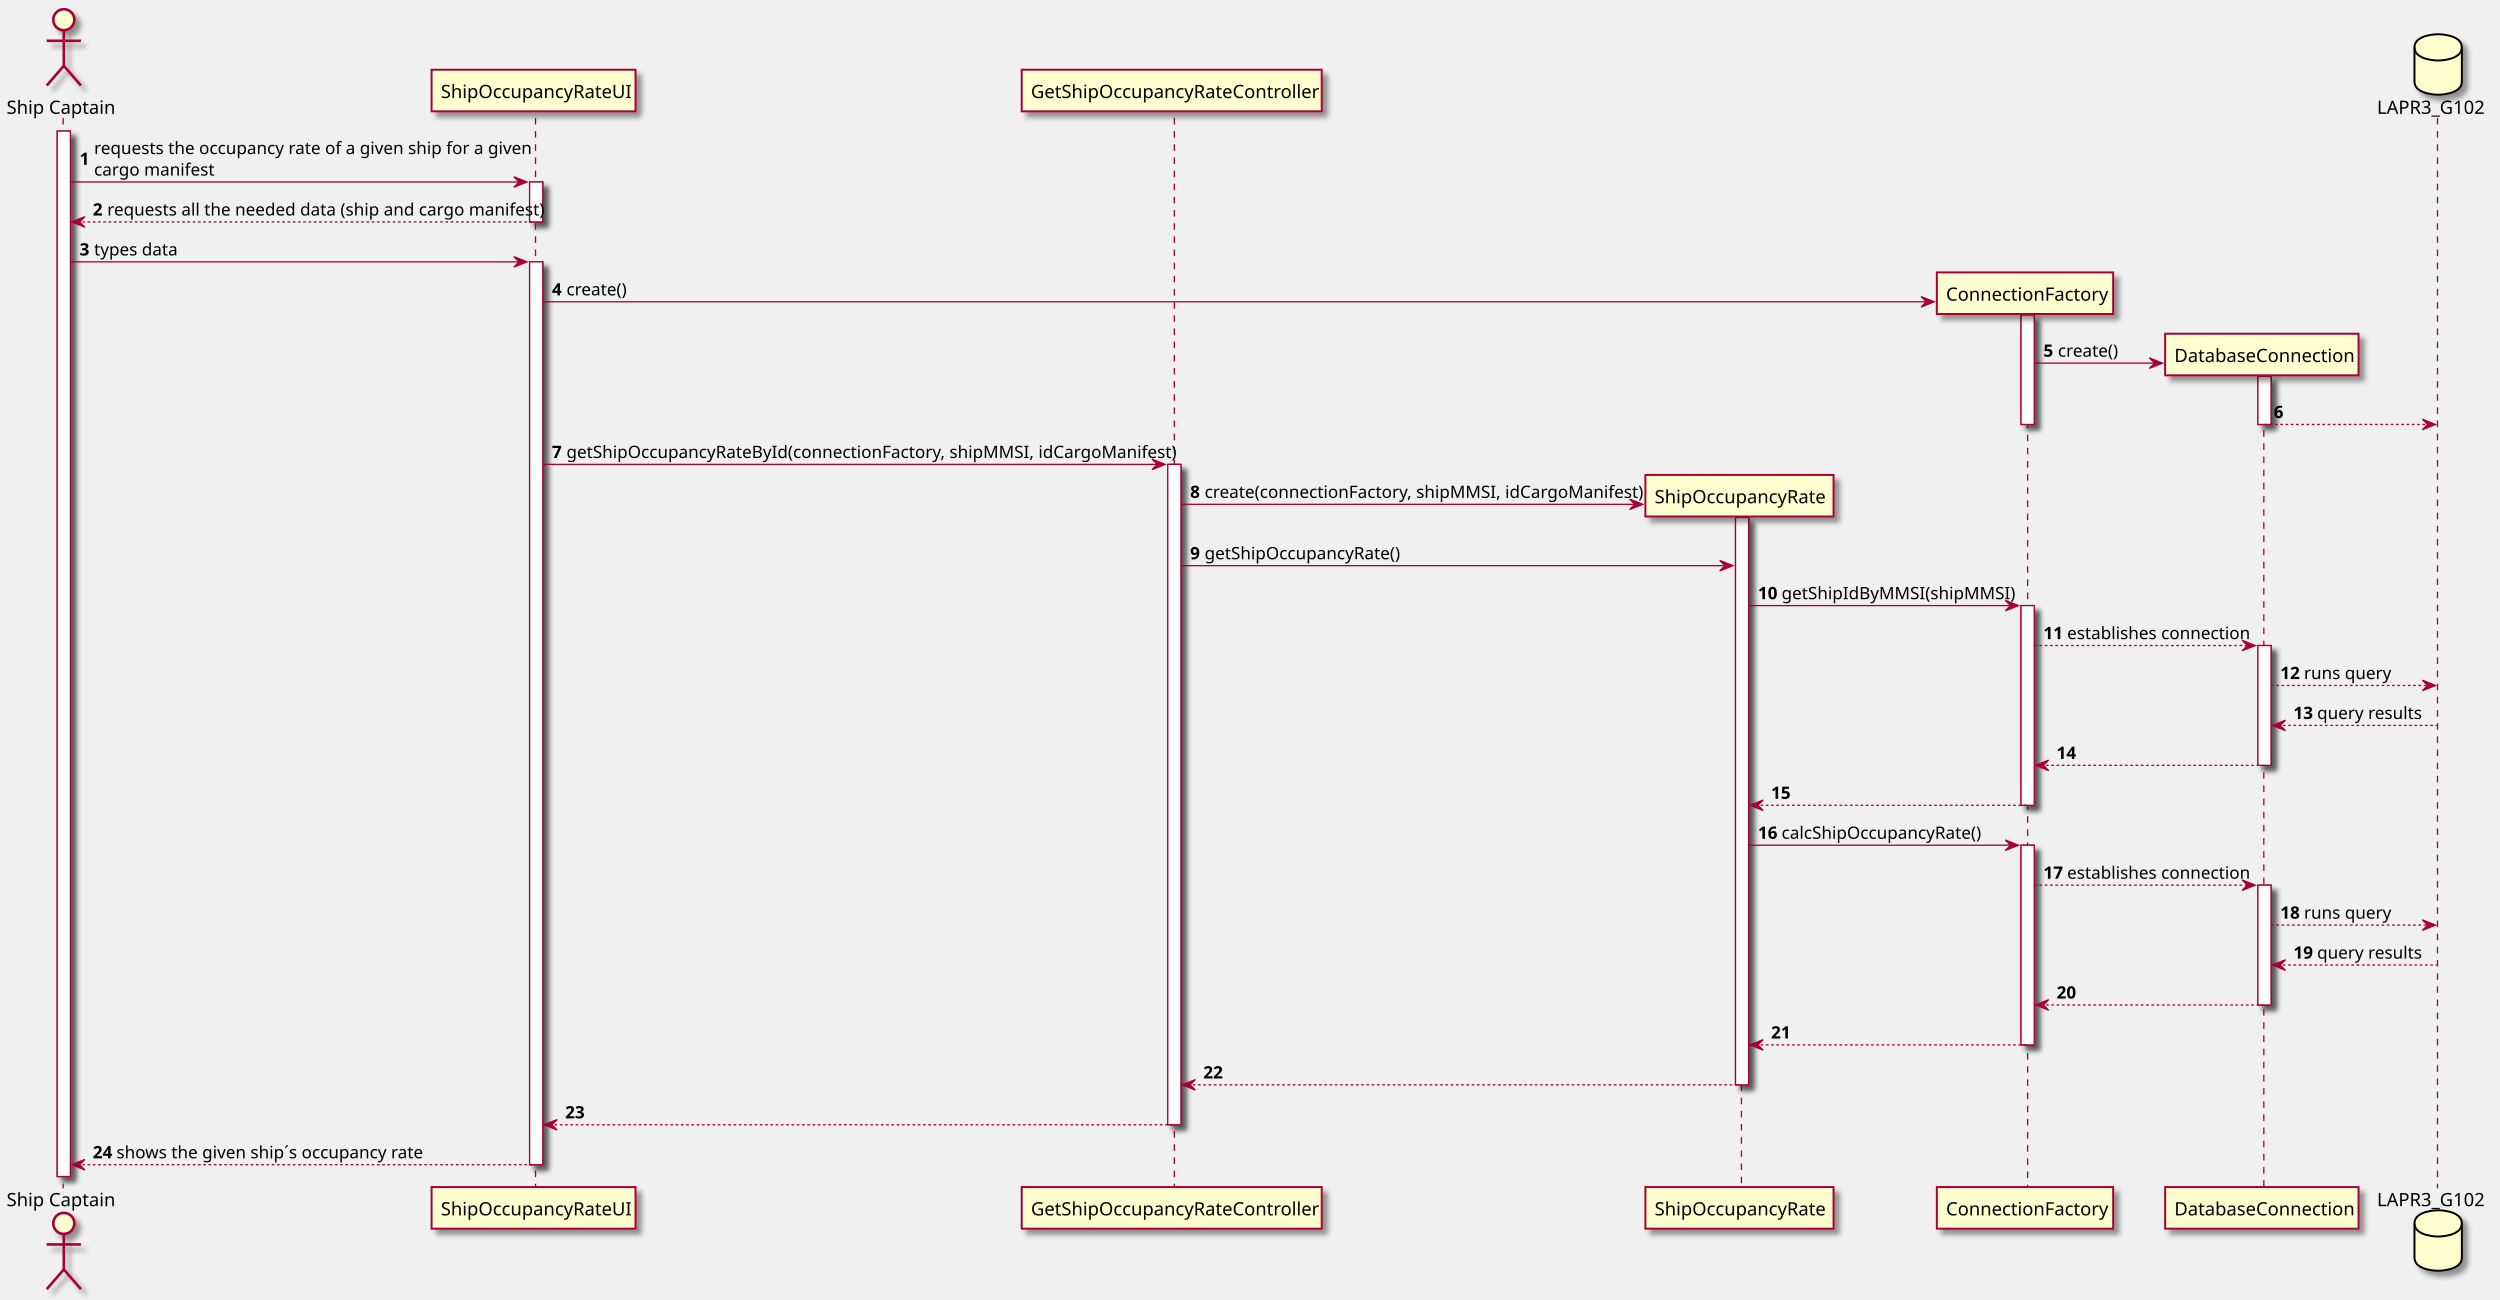
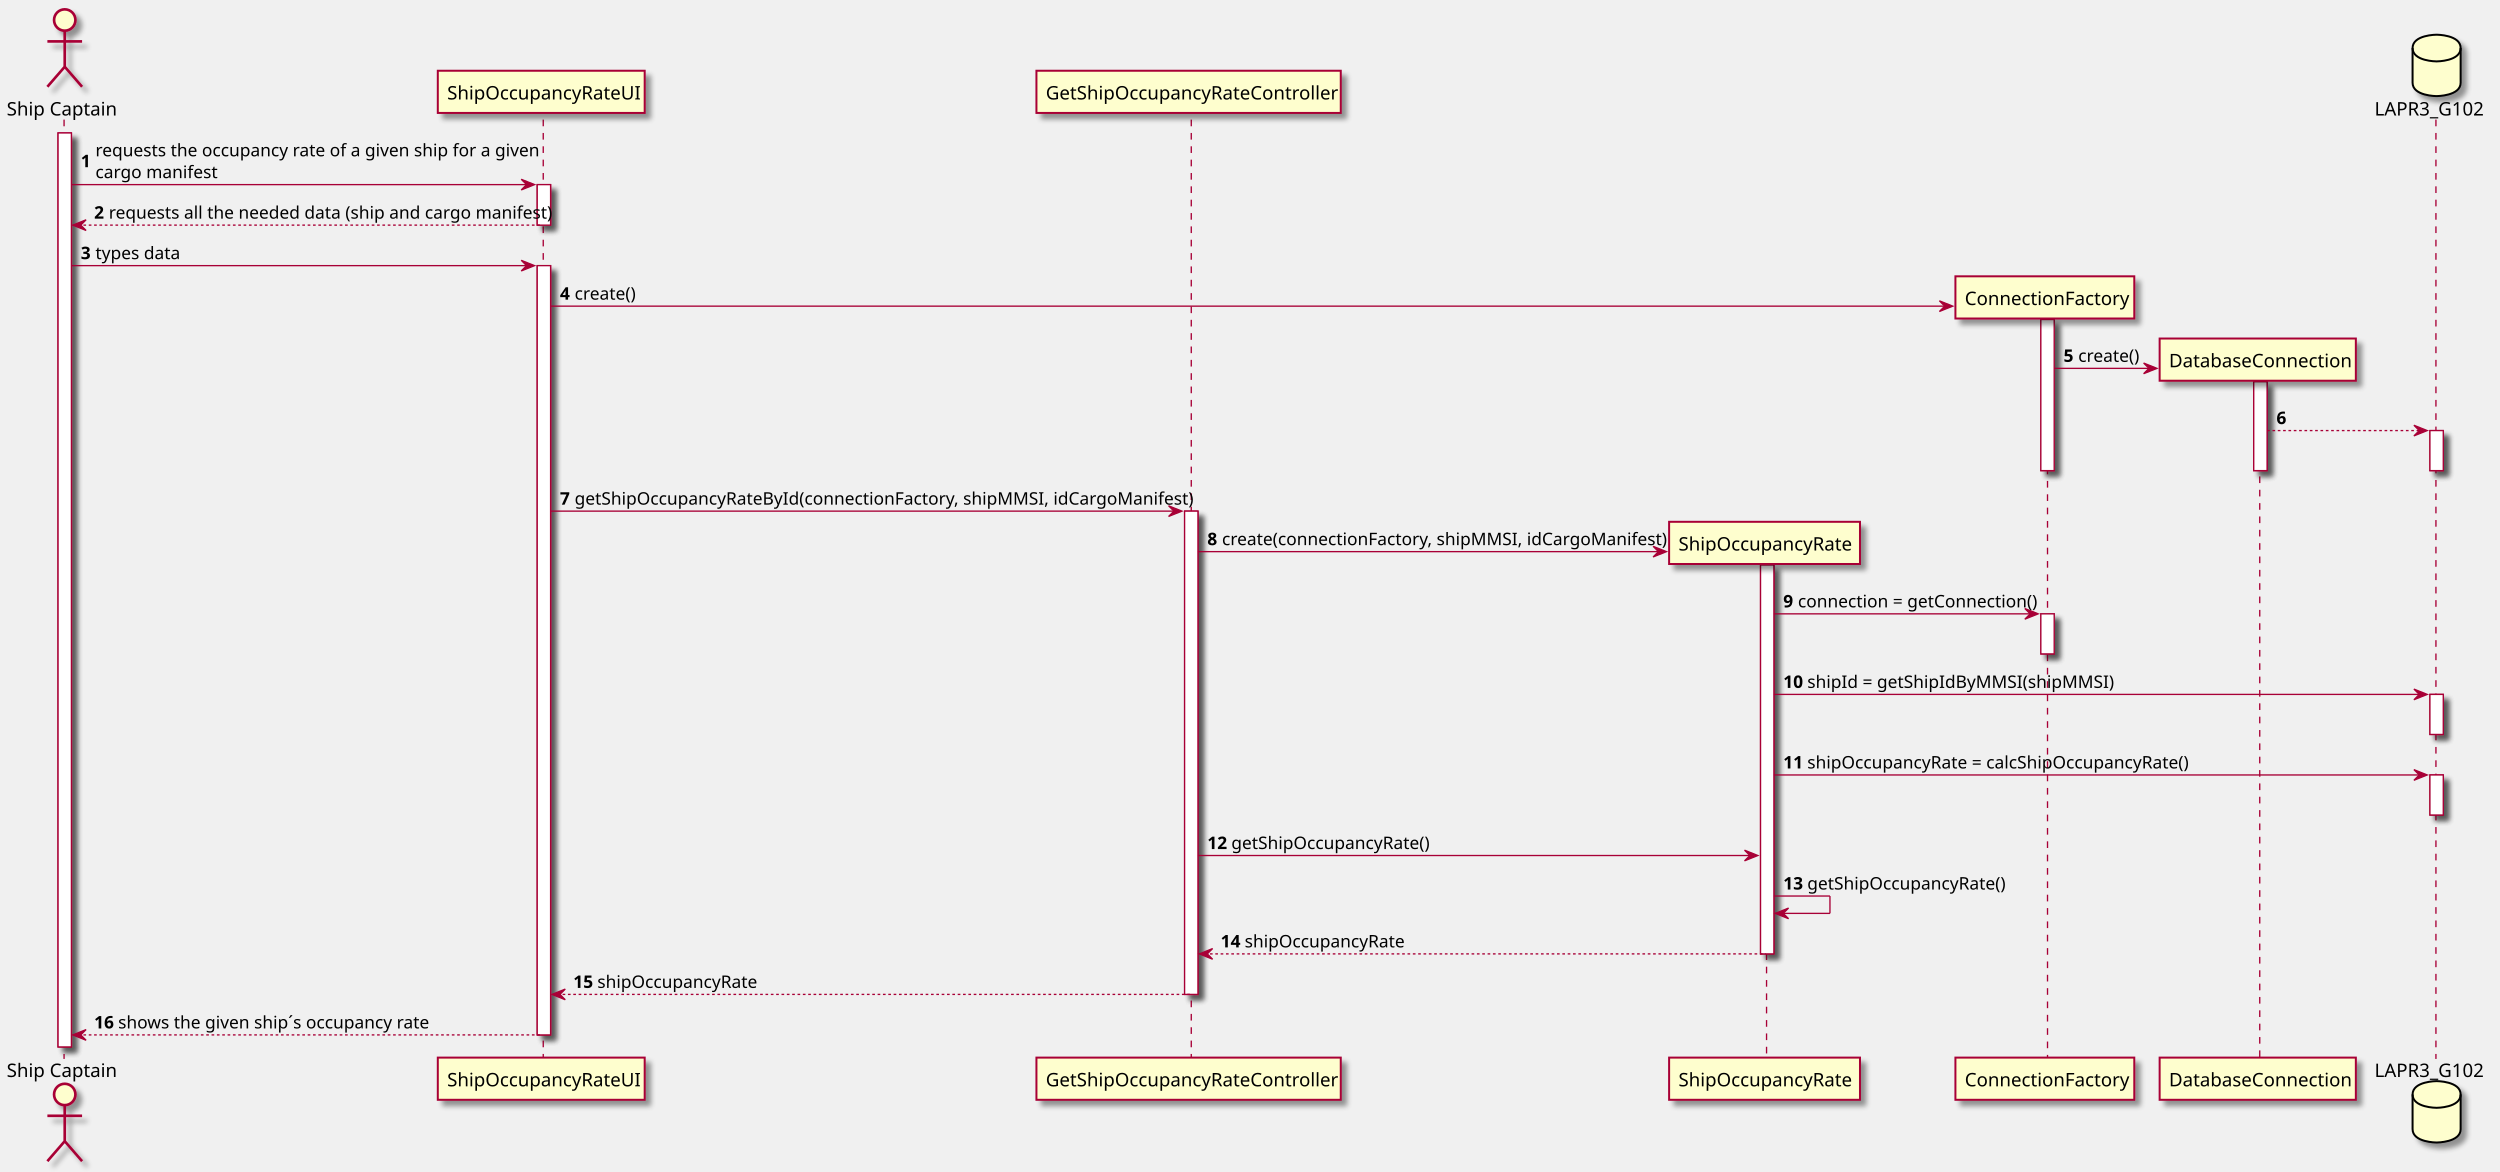
- <svg xmlns="http://www.w3.org/2000/svg" contentScriptType="application/ecmascript" contentStyleType="text/css" height="988px" preserveAspectRatio="none" style="width:1900px;height:988px;background:#FFFFFF;" version="1.1" viewBox="0 0 1900 988" width="1900px" zoomAndPan="magnify">
+ <svg xmlns="http://www.w3.org/2000/svg" contentScriptType="application/ecmascript" contentStyleType="text/css" height="878px" preserveAspectRatio="none" style="width:1873px;height:878px;background:#FFFFFF;" version="1.1" viewBox="0 0 1873 878" width="1873px" zoomAndPan="magnify">
  <defs>
-     <filter height="300%" id="f1af11sypzsr3" width="300%" x="-1" y="-1">
+     <filter height="300%" id="f1rvvjwzmx6tuh" width="300%" x="-1" y="-1">
      <feGaussianBlur result="blurOut" stdDeviation="2.0" />
      <feColorMatrix in="blurOut" result="blurOut2" type="matrix" values="0 0 0 0 0 0 0 0 0 0 0 0 0 0 0 0 0 0 .4 0" />
      <feOffset dx="4.0" dy="4.0" in="blurOut2" result="blurOut3" />
      <feBlend in="SourceGraphic" in2="blurOut3" mode="normal" />
    </filter>
  </defs>
  <g>
-     <rect fill="#FFFFFF" filter="url(#f1af11sypzsr3)" height="794.562" style="stroke:#A80036;stroke-width:1.0;" width="10" x="43.5" y="99.609" />
-     <rect fill="#FFFFFF" filter="url(#f1af11sypzsr3)" height="30.352" style="stroke:#A80036;stroke-width:1.0;" width="10" x="402.5" y="138.312" />
-     <rect fill="#FFFFFF" filter="url(#f1af11sypzsr3)" height="686.156" style="stroke:#A80036;stroke-width:1.0;" width="10" x="402.5" y="199.016" />
-     <rect fill="#FFFFFF" filter="url(#f1af11sypzsr3)" height="501.883" style="stroke:#A80036;stroke-width:1.0;" width="10" x="887.5" y="352.938" />
-     <rect fill="#FFFFFF" filter="url(#f1af11sypzsr3)" height="431.18" style="stroke:#A80036;stroke-width:1.0;" width="10" x="1319" y="393.289" />
-     <rect fill="#FFFFFF" filter="url(#f1af11sypzsr3)" height="83.219" style="stroke:#A80036;stroke-width:1.0;" width="10" x="1536" y="239.367" />
-     <rect fill="#FFFFFF" filter="url(#f1af11sypzsr3)" height="151.758" style="stroke:#A80036;stroke-width:1.0;" width="10" x="1536" y="460.25" />
-     <rect fill="#FFFFFF" filter="url(#f1af11sypzsr3)" height="151.758" style="stroke:#A80036;stroke-width:1.0;" width="10" x="1536" y="642.359" />
-     <rect fill="#FFFFFF" filter="url(#f1af11sypzsr3)" height="36.609" style="stroke:#A80036;stroke-width:1.0;" width="10" x="1716" y="285.977" />
-     <rect fill="#FFFFFF" filter="url(#f1af11sypzsr3)" height="91.055" style="stroke:#A80036;stroke-width:1.0;" width="10" x="1716" y="490.602" />
-     <rect fill="#FFFFFF" filter="url(#f1af11sypzsr3)" height="91.055" style="stroke:#A80036;stroke-width:1.0;" width="10" x="1716" y="672.711" />
-     <line style="stroke:#A80036;stroke-width:1.0;stroke-dasharray:5.0,5.0;" x1="48" x2="48" y1="89.609" y2="903.172" />
-     <line style="stroke:#A80036;stroke-width:1.0;stroke-dasharray:5.0,5.0;" x1="407" x2="407" y1="89.609" y2="903.172" />
-     <line style="stroke:#A80036;stroke-width:1.0;stroke-dasharray:5.0,5.0;" x1="892.5" x2="892.5" y1="89.609" y2="903.172" />
-     <line style="stroke:#A80036;stroke-width:1.0;stroke-dasharray:5.0,5.0;" x1="1323.5" x2="1323.5" y1="394.242" y2="903.172" />
-     <line style="stroke:#A80036;stroke-width:1.0;stroke-dasharray:5.0,5.0;" x1="1541" x2="1541" y1="240.32" y2="903.172" />
-     <line style="stroke:#A80036;stroke-width:1.0;stroke-dasharray:5.0,5.0;" x1="1720.5" x2="1720.5" y1="286.93" y2="903.172" />
-     <line style="stroke:#A80036;stroke-width:1.0;stroke-dasharray:5.0,5.0;" x1="1852.5" x2="1852.5" y1="89.609" y2="903.172" />
+     <rect fill="#FFFFFF" filter="url(#f1rvvjwzmx6tuh)" height="684.75" style="stroke:#A80036;stroke-width:1.0;" width="10" x="43.5" y="99.609" />
+     <rect fill="#FFFFFF" filter="url(#f1rvvjwzmx6tuh)" height="30.352" style="stroke:#A80036;stroke-width:1.0;" width="10" x="402.5" y="138.312" />
+     <rect fill="#FFFFFF" filter="url(#f1rvvjwzmx6tuh)" height="576.344" style="stroke:#A80036;stroke-width:1.0;" width="10" x="402.5" y="199.016" />
+     <rect fill="#FFFFFF" filter="url(#f1rvvjwzmx6tuh)" height="362.07" style="stroke:#A80036;stroke-width:1.0;" width="10" x="887.5" y="382.938" />
+     <rect fill="#FFFFFF" filter="url(#f1rvvjwzmx6tuh)" height="291.367" style="stroke:#A80036;stroke-width:1.0;" width="10" x="1319" y="423.289" />
+     <rect fill="#FFFFFF" filter="url(#f1rvvjwzmx6tuh)" height="113.219" style="stroke:#A80036;stroke-width:1.0;" width="10" x="1529" y="239.367" />
+     <rect fill="#FFFFFF" filter="url(#f1rvvjwzmx6tuh)" height="30" style="stroke:#A80036;stroke-width:1.0;" width="10" x="1529" y="459.898" />
+     <rect fill="#FFFFFF" filter="url(#f1rvvjwzmx6tuh)" height="66.609" style="stroke:#A80036;stroke-width:1.0;" width="10" x="1688.5" y="285.977" />
+     <rect fill="#FFFFFF" filter="url(#f1rvvjwzmx6tuh)" height="30" style="stroke:#A80036;stroke-width:1.0;" width="10" x="1820.5" y="322.586" />
+     <rect fill="#FFFFFF" filter="url(#f1rvvjwzmx6tuh)" height="30" style="stroke:#A80036;stroke-width:1.0;" width="10" x="1820.5" y="520.25" />
+     <rect fill="#FFFFFF" filter="url(#f1rvvjwzmx6tuh)" height="30" style="stroke:#A80036;stroke-width:1.0;" width="10" x="1820.5" y="580.602" />
+     <line style="stroke:#A80036;stroke-width:1.0;stroke-dasharray:5.0,5.0;" x1="48" x2="48" y1="89.609" y2="793.359" />
+     <line style="stroke:#A80036;stroke-width:1.0;stroke-dasharray:5.0,5.0;" x1="407" x2="407" y1="89.609" y2="793.359" />
+     <line style="stroke:#A80036;stroke-width:1.0;stroke-dasharray:5.0,5.0;" x1="892.5" x2="892.5" y1="89.609" y2="793.359" />
+     <line style="stroke:#A80036;stroke-width:1.0;stroke-dasharray:5.0,5.0;" x1="1323.5" x2="1323.5" y1="424.242" y2="793.359" />
+     <line style="stroke:#A80036;stroke-width:1.0;stroke-dasharray:5.0,5.0;" x1="1534" x2="1534" y1="240.32" y2="793.359" />
+     <line style="stroke:#A80036;stroke-width:1.0;stroke-dasharray:5.0,5.0;" x1="1693" x2="1693" y1="286.93" y2="793.359" />
+     <line style="stroke:#A80036;stroke-width:1.0;stroke-dasharray:5.0,5.0;" x1="1825" x2="1825" y1="89.609" y2="793.359" />
    <text fill="#000000" font-family="sans-serif" font-size="14" lengthAdjust="spacing" textLength="81" x="5" y="86.533">Ship Captain</text>
-     <ellipse cx="48.5" cy="15" fill="#FEFECE" filter="url(#f1af11sypzsr3)" rx="8" ry="8" style="stroke:#A80036;stroke-width:2.0;" />
-     <path d="M48.5,23 L48.5,50 M35.5,31 L61.5,31 M48.5,50 L35.5,65 M48.5,50 L61.5,65 " fill="none" filter="url(#f1af11sypzsr3)" style="stroke:#A80036;stroke-width:2.0;" />
-     <text fill="#000000" font-family="sans-serif" font-size="14" lengthAdjust="spacing" textLength="81" x="5" y="916.705">Ship Captain</text>
-     <ellipse cx="48.5" cy="929.781" fill="#FEFECE" filter="url(#f1af11sypzsr3)" rx="8" ry="8" style="stroke:#A80036;stroke-width:2.0;" />
-     <path d="M48.5,937.781 L48.5,964.781 M35.5,945.781 L61.5,945.781 M48.5,964.781 L35.5,979.781 M48.5,964.781 L61.5,979.781 " fill="none" filter="url(#f1af11sypzsr3)" style="stroke:#A80036;stroke-width:2.0;" />
-     <rect fill="#FEFECE" filter="url(#f1af11sypzsr3)" height="31.609" style="stroke:#A80036;stroke-width:1.5;" width="155" x="328" y="53" />
+     <ellipse cx="48.5" cy="15" fill="#FEFECE" filter="url(#f1rvvjwzmx6tuh)" rx="8" ry="8" style="stroke:#A80036;stroke-width:2.0;" />
+     <path d="M48.5,23 L48.5,50 M35.5,31 L61.5,31 M48.5,50 L35.5,65 M48.5,50 L61.5,65 " fill="none" filter="url(#f1rvvjwzmx6tuh)" style="stroke:#A80036;stroke-width:2.0;" />
+     <text fill="#000000" font-family="sans-serif" font-size="14" lengthAdjust="spacing" textLength="81" x="5" y="806.893">Ship Captain</text>
+     <ellipse cx="48.5" cy="819.969" fill="#FEFECE" filter="url(#f1rvvjwzmx6tuh)" rx="8" ry="8" style="stroke:#A80036;stroke-width:2.0;" />
+     <path d="M48.5,827.969 L48.5,854.969 M35.5,835.969 L61.5,835.969 M48.5,854.969 L35.5,869.969 M48.5,854.969 L61.5,869.969 " fill="none" filter="url(#f1rvvjwzmx6tuh)" style="stroke:#A80036;stroke-width:2.0;" />
+     <rect fill="#FEFECE" filter="url(#f1rvvjwzmx6tuh)" height="31.609" style="stroke:#A80036;stroke-width:1.5;" width="155" x="328" y="53" />
    <text fill="#000000" font-family="sans-serif" font-size="14" lengthAdjust="spacing" textLength="141" x="335" y="74.533">ShipOccupancyRateUI</text>
-     <rect fill="#FEFECE" filter="url(#f1af11sypzsr3)" height="31.609" style="stroke:#A80036;stroke-width:1.5;" width="155" x="328" y="902.172" />
-     <text fill="#000000" font-family="sans-serif" font-size="14" lengthAdjust="spacing" textLength="141" x="335" y="923.705">ShipOccupancyRateUI</text>
-     <rect fill="#FEFECE" filter="url(#f1af11sypzsr3)" height="31.609" style="stroke:#A80036;stroke-width:1.5;" width="228" x="776.5" y="53" />
+     <rect fill="#FEFECE" filter="url(#f1rvvjwzmx6tuh)" height="31.609" style="stroke:#A80036;stroke-width:1.5;" width="155" x="328" y="792.359" />
+     <text fill="#000000" font-family="sans-serif" font-size="14" lengthAdjust="spacing" textLength="141" x="335" y="813.893">ShipOccupancyRateUI</text>
+     <rect fill="#FEFECE" filter="url(#f1rvvjwzmx6tuh)" height="31.609" style="stroke:#A80036;stroke-width:1.5;" width="228" x="776.5" y="53" />
    <text fill="#000000" font-family="sans-serif" font-size="14" lengthAdjust="spacing" textLength="214" x="783.5" y="74.533">GetShipOccupancyRateController</text>
-     <rect fill="#FEFECE" filter="url(#f1af11sypzsr3)" height="31.609" style="stroke:#A80036;stroke-width:1.5;" width="228" x="776.5" y="902.172" />
-     <text fill="#000000" font-family="sans-serif" font-size="14" lengthAdjust="spacing" textLength="214" x="783.5" y="923.705">GetShipOccupancyRateController</text>
-     <rect fill="#FEFECE" filter="url(#f1af11sypzsr3)" height="31.609" style="stroke:#A80036;stroke-width:1.5;" width="143" x="1250.5" y="902.172" />
-     <text fill="#000000" font-family="sans-serif" font-size="14" lengthAdjust="spacing" textLength="129" x="1257.5" y="923.705">ShipOccupancyRate</text>
-     <rect fill="#FEFECE" filter="url(#f1af11sypzsr3)" height="31.609" style="stroke:#A80036;stroke-width:1.5;" width="134" x="1472" y="902.172" />
-     <text fill="#000000" font-family="sans-serif" font-size="14" lengthAdjust="spacing" textLength="120" x="1479" y="923.705">ConnectionFactory</text>
-     <rect fill="#FEFECE" filter="url(#f1af11sypzsr3)" height="31.609" style="stroke:#A80036;stroke-width:1.5;" width="147" x="1645.5" y="902.172" />
-     <text fill="#000000" font-family="sans-serif" font-size="14" lengthAdjust="spacing" textLength="133" x="1652.5" y="923.705">DatabaseConnection</text>
-     <text fill="#000000" font-family="sans-serif" font-size="14" lengthAdjust="spacing" textLength="87" x="1806.5" y="86.533">LAPR3_G102</text>
-     <path d="M1835,36 C1835,26 1853,26 1853,26 C1853,26 1871,26 1871,36 L1871,62 C1871,72 1853,72 1853,72 C1853,72 1835,72 1835,62 L1835,36 " fill="#FEFECE" filter="url(#f1af11sypzsr3)" style="stroke:#000000;stroke-width:1.5;" />
-     <path d="M1835,36 C1835,46 1853,46 1853,46 C1853,46 1871,46 1871,36 " fill="none" style="stroke:#000000;stroke-width:1.5;" />
-     <text fill="#000000" font-family="sans-serif" font-size="14" lengthAdjust="spacing" textLength="87" x="1806.5" y="916.705">LAPR3_G102</text>
-     <path d="M1835,929.781 C1835,919.781 1853,919.781 1853,919.781 C1853,919.781 1871,919.781 1871,929.781 L1871,955.781 C1871,965.781 1853,965.781 1853,965.781 C1853,965.781 1835,965.781 1835,955.781 L1835,929.781 " fill="#FEFECE" filter="url(#f1af11sypzsr3)" style="stroke:#000000;stroke-width:1.5;" />
-     <path d="M1835,929.781 C1835,939.781 1853,939.781 1853,939.781 C1853,939.781 1871,939.781 1871,929.781 " fill="none" style="stroke:#000000;stroke-width:1.5;" />
-     <rect fill="#FFFFFF" filter="url(#f1af11sypzsr3)" height="794.562" style="stroke:#A80036;stroke-width:1.0;" width="10" x="43.5" y="99.609" />
-     <rect fill="#FFFFFF" filter="url(#f1af11sypzsr3)" height="30.352" style="stroke:#A80036;stroke-width:1.0;" width="10" x="402.5" y="138.312" />
-     <rect fill="#FFFFFF" filter="url(#f1af11sypzsr3)" height="686.156" style="stroke:#A80036;stroke-width:1.0;" width="10" x="402.5" y="199.016" />
-     <rect fill="#FFFFFF" filter="url(#f1af11sypzsr3)" height="501.883" style="stroke:#A80036;stroke-width:1.0;" width="10" x="887.5" y="352.938" />
-     <rect fill="#FFFFFF" filter="url(#f1af11sypzsr3)" height="431.18" style="stroke:#A80036;stroke-width:1.0;" width="10" x="1319" y="393.289" />
-     <rect fill="#FFFFFF" filter="url(#f1af11sypzsr3)" height="83.219" style="stroke:#A80036;stroke-width:1.0;" width="10" x="1536" y="239.367" />
-     <rect fill="#FFFFFF" filter="url(#f1af11sypzsr3)" height="151.758" style="stroke:#A80036;stroke-width:1.0;" width="10" x="1536" y="460.25" />
-     <rect fill="#FFFFFF" filter="url(#f1af11sypzsr3)" height="151.758" style="stroke:#A80036;stroke-width:1.0;" width="10" x="1536" y="642.359" />
-     <rect fill="#FFFFFF" filter="url(#f1af11sypzsr3)" height="36.609" style="stroke:#A80036;stroke-width:1.0;" width="10" x="1716" y="285.977" />
-     <rect fill="#FFFFFF" filter="url(#f1af11sypzsr3)" height="91.055" style="stroke:#A80036;stroke-width:1.0;" width="10" x="1716" y="490.602" />
-     <rect fill="#FFFFFF" filter="url(#f1af11sypzsr3)" height="91.055" style="stroke:#A80036;stroke-width:1.0;" width="10" x="1716" y="672.711" />
+     <rect fill="#FEFECE" filter="url(#f1rvvjwzmx6tuh)" height="31.609" style="stroke:#A80036;stroke-width:1.5;" width="228" x="776.5" y="792.359" />
+     <text fill="#000000" font-family="sans-serif" font-size="14" lengthAdjust="spacing" textLength="214" x="783.5" y="813.893">GetShipOccupancyRateController</text>
+     <rect fill="#FEFECE" filter="url(#f1rvvjwzmx6tuh)" height="31.609" style="stroke:#A80036;stroke-width:1.5;" width="143" x="1250.5" y="792.359" />
+     <text fill="#000000" font-family="sans-serif" font-size="14" lengthAdjust="spacing" textLength="129" x="1257.5" y="813.893">ShipOccupancyRate</text>
+     <rect fill="#FEFECE" filter="url(#f1rvvjwzmx6tuh)" height="31.609" style="stroke:#A80036;stroke-width:1.5;" width="134" x="1465" y="792.359" />
+     <text fill="#000000" font-family="sans-serif" font-size="14" lengthAdjust="spacing" textLength="120" x="1472" y="813.893">ConnectionFactory</text>
+     <rect fill="#FEFECE" filter="url(#f1rvvjwzmx6tuh)" height="31.609" style="stroke:#A80036;stroke-width:1.5;" width="147" x="1618" y="792.359" />
+     <text fill="#000000" font-family="sans-serif" font-size="14" lengthAdjust="spacing" textLength="133" x="1625" y="813.893">DatabaseConnection</text>
+     <text fill="#000000" font-family="sans-serif" font-size="14" lengthAdjust="spacing" textLength="87" x="1779" y="86.533">LAPR3_G102</text>
+     <path d="M1807.5,36 C1807.5,26 1825.5,26 1825.5,26 C1825.5,26 1843.5,26 1843.5,36 L1843.5,62 C1843.5,72 1825.5,72 1825.5,72 C1825.5,72 1807.5,72 1807.5,62 L1807.5,36 " fill="#FEFECE" filter="url(#f1rvvjwzmx6tuh)" style="stroke:#000000;stroke-width:1.5;" />
+     <path d="M1807.5,36 C1807.5,46 1825.5,46 1825.5,46 C1825.5,46 1843.5,46 1843.5,36 " fill="none" style="stroke:#000000;stroke-width:1.5;" />
+     <text fill="#000000" font-family="sans-serif" font-size="14" lengthAdjust="spacing" textLength="87" x="1779" y="806.893">LAPR3_G102</text>
+     <path d="M1807.5,819.969 C1807.5,809.969 1825.5,809.969 1825.5,809.969 C1825.5,809.969 1843.5,809.969 1843.5,819.969 L1843.5,845.969 C1843.5,855.969 1825.5,855.969 1825.5,855.969 C1825.5,855.969 1807.5,855.969 1807.5,845.969 L1807.5,819.969 " fill="#FEFECE" filter="url(#f1rvvjwzmx6tuh)" style="stroke:#000000;stroke-width:1.5;" />
+     <path d="M1807.5,819.969 C1807.5,829.969 1825.5,829.969 1825.5,829.969 C1825.5,829.969 1843.5,829.969 1843.5,819.969 " fill="none" style="stroke:#000000;stroke-width:1.5;" />
+     <rect fill="#FFFFFF" filter="url(#f1rvvjwzmx6tuh)" height="684.75" style="stroke:#A80036;stroke-width:1.0;" width="10" x="43.5" y="99.609" />
+     <rect fill="#FFFFFF" filter="url(#f1rvvjwzmx6tuh)" height="30.352" style="stroke:#A80036;stroke-width:1.0;" width="10" x="402.5" y="138.312" />
+     <rect fill="#FFFFFF" filter="url(#f1rvvjwzmx6tuh)" height="576.344" style="stroke:#A80036;stroke-width:1.0;" width="10" x="402.5" y="199.016" />
+     <rect fill="#FFFFFF" filter="url(#f1rvvjwzmx6tuh)" height="362.07" style="stroke:#A80036;stroke-width:1.0;" width="10" x="887.5" y="382.938" />
+     <rect fill="#FFFFFF" filter="url(#f1rvvjwzmx6tuh)" height="291.367" style="stroke:#A80036;stroke-width:1.0;" width="10" x="1319" y="423.289" />
+     <rect fill="#FFFFFF" filter="url(#f1rvvjwzmx6tuh)" height="113.219" style="stroke:#A80036;stroke-width:1.0;" width="10" x="1529" y="239.367" />
+     <rect fill="#FFFFFF" filter="url(#f1rvvjwzmx6tuh)" height="30" style="stroke:#A80036;stroke-width:1.0;" width="10" x="1529" y="459.898" />
+     <rect fill="#FFFFFF" filter="url(#f1rvvjwzmx6tuh)" height="66.609" style="stroke:#A80036;stroke-width:1.0;" width="10" x="1688.5" y="285.977" />
+     <rect fill="#FFFFFF" filter="url(#f1rvvjwzmx6tuh)" height="30" style="stroke:#A80036;stroke-width:1.0;" width="10" x="1820.5" y="322.586" />
+     <rect fill="#FFFFFF" filter="url(#f1rvvjwzmx6tuh)" height="30" style="stroke:#A80036;stroke-width:1.0;" width="10" x="1820.5" y="520.25" />
+     <rect fill="#FFFFFF" filter="url(#f1rvvjwzmx6tuh)" height="30" style="stroke:#A80036;stroke-width:1.0;" width="10" x="1820.5" y="580.602" />
    <polygon fill="#A80036" points="390.5,134.312,400.5,138.312,390.5,142.312,394.5,138.312" style="stroke:#A80036;stroke-width:1.0;" />
    <line style="stroke:#A80036;stroke-width:1.0;" x1="53.5" x2="396.5" y1="138.312" y2="138.312" />
    <text fill="#000000" font-family="sans-serif" font-size="13" font-weight="bold" lengthAdjust="spacing" textLength="7" x="60.5" y="125.28">1</text>
    <text fill="#000000" font-family="sans-serif" font-size="13" lengthAdjust="spacing" textLength="313" x="71.5" y="117.105">requests the occupancy rate of a given ship for a given</text>
    <text fill="#000000" font-family="sans-serif" font-size="13" lengthAdjust="spacing" textLength="85" x="71.5" y="133.456">cargo manifest</text>
    <polygon fill="#A80036" points="64.5,164.664,54.5,168.664,64.5,172.664,60.5,168.664" style="stroke:#A80036;stroke-width:1.0;" />
    <line style="stroke:#A80036;stroke-width:1.0;stroke-dasharray:2.0,2.0;" x1="58.5" x2="406.5" y1="168.664" y2="168.664" />
    <text fill="#000000" font-family="sans-serif" font-size="13" font-weight="bold" lengthAdjust="spacing" textLength="7" x="70.5" y="163.808">2</text>
    <text fill="#000000" font-family="sans-serif" font-size="13" lengthAdjust="spacing" textLength="314" x="81.5" y="163.808">requests all the needed data (ship and cargo manifest)</text>
    <polygon fill="#A80036" points="390.5,195.016,400.5,199.016,390.5,203.016,394.5,199.016" style="stroke:#A80036;stroke-width:1.0;" />
    <line style="stroke:#A80036;stroke-width:1.0;" x1="53.5" x2="396.5" y1="199.016" y2="199.016" />
    <text fill="#000000" font-family="sans-serif" font-size="13" font-weight="bold" lengthAdjust="spacing" textLength="7" x="60.5" y="194.159">3</text>
    <text fill="#000000" font-family="sans-serif" font-size="13" lengthAdjust="spacing" textLength="61" x="71.5" y="194.159">types data</text>
-     <polygon fill="#A80036" points="1460,225.367,1470,229.367,1460,233.367,1464,229.367" style="stroke:#A80036;stroke-width:1.0;" />
-     <line style="stroke:#A80036;stroke-width:1.0;" x1="412.5" x2="1466" y1="229.367" y2="229.367" />
+     <polygon fill="#A80036" points="1453,225.367,1463,229.367,1453,233.367,1457,229.367" style="stroke:#A80036;stroke-width:1.0;" />
+     <line style="stroke:#A80036;stroke-width:1.0;" x1="412.5" x2="1459" y1="229.367" y2="229.367" />
    <text fill="#000000" font-family="sans-serif" font-size="13" font-weight="bold" lengthAdjust="spacing" textLength="7" x="419.5" y="224.511">4</text>
    <text fill="#000000" font-family="sans-serif" font-size="13" lengthAdjust="spacing" textLength="44" x="430.5" y="224.511">create()</text>
-     <rect fill="#FEFECE" filter="url(#f1af11sypzsr3)" height="31.609" style="stroke:#A80036;stroke-width:1.5;" width="134" x="1472" y="207.016" />
-     <text fill="#000000" font-family="sans-serif" font-size="14" lengthAdjust="spacing" textLength="120" x="1479" y="228.549">ConnectionFactory</text>
-     <polygon fill="#A80036" points="1633.5,271.977,1643.5,275.977,1633.5,279.977,1637.5,275.977" style="stroke:#A80036;stroke-width:1.0;" />
-     <line style="stroke:#A80036;stroke-width:1.0;" x1="1546" x2="1639.5" y1="275.977" y2="275.977" />
-     <text fill="#000000" font-family="sans-serif" font-size="13" font-weight="bold" lengthAdjust="spacing" textLength="7" x="1553" y="271.12">5</text>
-     <text fill="#000000" font-family="sans-serif" font-size="13" lengthAdjust="spacing" textLength="44" x="1564" y="271.12">create()</text>
-     <rect fill="#FEFECE" filter="url(#f1af11sypzsr3)" height="31.609" style="stroke:#A80036;stroke-width:1.5;" width="147" x="1645.5" y="253.625" />
-     <text fill="#000000" font-family="sans-serif" font-size="14" lengthAdjust="spacing" textLength="133" x="1652.5" y="275.158">DatabaseConnection</text>
-     <polygon fill="#A80036" points="1841,318.586,1851,322.586,1841,326.586,1845,322.586" style="stroke:#A80036;stroke-width:1.0;" />
-     <line style="stroke:#A80036;stroke-width:1.0;stroke-dasharray:2.0,2.0;" x1="1721" x2="1847" y1="322.586" y2="322.586" />
-     <text fill="#000000" font-family="sans-serif" font-size="13" font-weight="bold" lengthAdjust="spacing" textLength="7" x="1728" y="317.729">6</text>
-     <text fill="#000000" font-family="sans-serif" font-size="13" lengthAdjust="spacing" textLength="0" x="1743" y="317.729" />
-     <polygon fill="#A80036" points="875.5,348.938,885.5,352.938,875.5,356.938,879.5,352.938" style="stroke:#A80036;stroke-width:1.0;" />
-     <line style="stroke:#A80036;stroke-width:1.0;" x1="412.5" x2="881.5" y1="352.938" y2="352.938" />
-     <text fill="#000000" font-family="sans-serif" font-size="13" font-weight="bold" lengthAdjust="spacing" textLength="7" x="419.5" y="348.081">7</text>
-     <text fill="#000000" font-family="sans-serif" font-size="13" lengthAdjust="spacing" textLength="445" x="430.5" y="348.081">getShipOccupancyRateById(connectionFactory, shipMMSI, idCargoManifest)</text>
-     <polygon fill="#A80036" points="1238.5,379.289,1248.5,383.289,1238.5,387.289,1242.5,383.289" style="stroke:#A80036;stroke-width:1.0;" />
-     <line style="stroke:#A80036;stroke-width:1.0;" x1="897.5" x2="1244.5" y1="383.289" y2="383.289" />
-     <text fill="#000000" font-family="sans-serif" font-size="13" font-weight="bold" lengthAdjust="spacing" textLength="7" x="904.5" y="378.433">8</text>
-     <text fill="#000000" font-family="sans-serif" font-size="13" lengthAdjust="spacing" textLength="318" x="915.5" y="378.433">create(connectionFactory, shipMMSI, idCargoManifest)</text>
-     <rect fill="#FEFECE" filter="url(#f1af11sypzsr3)" height="31.609" style="stroke:#A80036;stroke-width:1.5;" width="143" x="1250.5" y="360.938" />
-     <text fill="#000000" font-family="sans-serif" font-size="14" lengthAdjust="spacing" textLength="129" x="1257.5" y="382.471">ShipOccupancyRate</text>
-     <polygon fill="#A80036" points="1307,425.898,1317,429.898,1307,433.898,1311,429.898" style="stroke:#A80036;stroke-width:1.0;" />
-     <line style="stroke:#A80036;stroke-width:1.0;" x1="897.5" x2="1313" y1="429.898" y2="429.898" />
-     <text fill="#000000" font-family="sans-serif" font-size="13" font-weight="bold" lengthAdjust="spacing" textLength="7" x="904.5" y="425.042">9</text>
-     <text fill="#000000" font-family="sans-serif" font-size="13" lengthAdjust="spacing" textLength="145" x="915.5" y="425.042">getShipOccupancyRate()</text>
-     <polygon fill="#A80036" points="1524,456.25,1534,460.25,1524,464.25,1528,460.25" style="stroke:#A80036;stroke-width:1.0;" />
-     <line style="stroke:#A80036;stroke-width:1.0;" x1="1329" x2="1530" y1="460.25" y2="460.25" />
-     <text fill="#000000" font-family="sans-serif" font-size="13" font-weight="bold" lengthAdjust="spacing" textLength="14" x="1336" y="455.394">10</text>
-     <text fill="#000000" font-family="sans-serif" font-size="13" lengthAdjust="spacing" textLength="170" x="1354" y="455.394">getShipIdByMMSI(shipMMSI)</text>
-     <polygon fill="#A80036" points="1704,486.602,1714,490.602,1704,494.602,1708,490.602" style="stroke:#A80036;stroke-width:1.0;" />
-     <line style="stroke:#A80036;stroke-width:1.0;stroke-dasharray:2.0,2.0;" x1="1546" x2="1710" y1="490.602" y2="490.602" />
-     <text fill="#000000" font-family="sans-serif" font-size="13" font-weight="bold" lengthAdjust="spacing" textLength="14" x="1553" y="485.745">11</text>
-     <text fill="#000000" font-family="sans-serif" font-size="13" lengthAdjust="spacing" textLength="133" x="1571" y="485.745">establishes connection</text>
-     <polygon fill="#A80036" points="1841,516.953,1851,520.953,1841,524.953,1845,520.953" style="stroke:#A80036;stroke-width:1.0;" />
-     <line style="stroke:#A80036;stroke-width:1.0;stroke-dasharray:2.0,2.0;" x1="1726" x2="1847" y1="520.953" y2="520.953" />
-     <text fill="#000000" font-family="sans-serif" font-size="13" font-weight="bold" lengthAdjust="spacing" textLength="14" x="1733" y="516.097">12</text>
-     <text fill="#000000" font-family="sans-serif" font-size="13" lengthAdjust="spacing" textLength="61" x="1751" y="516.097">runs query</text>
-     <polygon fill="#A80036" points="1737,547.305,1727,551.305,1737,555.305,1733,551.305" style="stroke:#A80036;stroke-width:1.0;" />
-     <line style="stroke:#A80036;stroke-width:1.0;stroke-dasharray:2.0,2.0;" x1="1731" x2="1852" y1="551.305" y2="551.305" />
-     <text fill="#000000" font-family="sans-serif" font-size="13" font-weight="bold" lengthAdjust="spacing" textLength="14" x="1743" y="546.448">13</text>
-     <text fill="#000000" font-family="sans-serif" font-size="13" lengthAdjust="spacing" textLength="75" x="1761" y="546.448">query results</text>
-     <polygon fill="#A80036" points="1557,577.656,1547,581.656,1557,585.656,1553,581.656" style="stroke:#A80036;stroke-width:1.0;" />
-     <line style="stroke:#A80036;stroke-width:1.0;stroke-dasharray:2.0,2.0;" x1="1551" x2="1720" y1="581.656" y2="581.656" />
-     <text fill="#000000" font-family="sans-serif" font-size="13" font-weight="bold" lengthAdjust="spacing" textLength="14" x="1563" y="576.8">14</text>
-     <text fill="#000000" font-family="sans-serif" font-size="13" lengthAdjust="spacing" textLength="0" x="1585" y="576.8" />
-     <polygon fill="#A80036" points="1340,608.008,1330,612.008,1340,616.008,1336,612.008" style="stroke:#A80036;stroke-width:1.0;" />
-     <line style="stroke:#A80036;stroke-width:1.0;stroke-dasharray:2.0,2.0;" x1="1334" x2="1540" y1="612.008" y2="612.008" />
-     <text fill="#000000" font-family="sans-serif" font-size="13" font-weight="bold" lengthAdjust="spacing" textLength="14" x="1346" y="607.151">15</text>
-     <text fill="#000000" font-family="sans-serif" font-size="13" lengthAdjust="spacing" textLength="0" x="1368" y="607.151" />
-     <polygon fill="#A80036" points="1524,638.359,1534,642.359,1524,646.359,1528,642.359" style="stroke:#A80036;stroke-width:1.0;" />
-     <line style="stroke:#A80036;stroke-width:1.0;" x1="1329" x2="1530" y1="642.359" y2="642.359" />
-     <text fill="#000000" font-family="sans-serif" font-size="13" font-weight="bold" lengthAdjust="spacing" textLength="14" x="1336" y="637.503">16</text>
-     <text fill="#000000" font-family="sans-serif" font-size="13" lengthAdjust="spacing" textLength="151" x="1354" y="637.503">calcShipOccupancyRate()</text>
-     <polygon fill="#A80036" points="1704,668.711,1714,672.711,1704,676.711,1708,672.711" style="stroke:#A80036;stroke-width:1.0;" />
-     <line style="stroke:#A80036;stroke-width:1.0;stroke-dasharray:2.0,2.0;" x1="1546" x2="1710" y1="672.711" y2="672.711" />
-     <text fill="#000000" font-family="sans-serif" font-size="13" font-weight="bold" lengthAdjust="spacing" textLength="14" x="1553" y="667.855">17</text>
-     <text fill="#000000" font-family="sans-serif" font-size="13" lengthAdjust="spacing" textLength="133" x="1571" y="667.855">establishes connection</text>
-     <polygon fill="#A80036" points="1841,699.062,1851,703.062,1841,707.062,1845,703.062" style="stroke:#A80036;stroke-width:1.0;" />
-     <line style="stroke:#A80036;stroke-width:1.0;stroke-dasharray:2.0,2.0;" x1="1726" x2="1847" y1="703.062" y2="703.062" />
-     <text fill="#000000" font-family="sans-serif" font-size="13" font-weight="bold" lengthAdjust="spacing" textLength="14" x="1733" y="698.206">18</text>
-     <text fill="#000000" font-family="sans-serif" font-size="13" lengthAdjust="spacing" textLength="61" x="1751" y="698.206">runs query</text>
-     <polygon fill="#A80036" points="1737,729.414,1727,733.414,1737,737.414,1733,733.414" style="stroke:#A80036;stroke-width:1.0;" />
-     <line style="stroke:#A80036;stroke-width:1.0;stroke-dasharray:2.0,2.0;" x1="1731" x2="1852" y1="733.414" y2="733.414" />
-     <text fill="#000000" font-family="sans-serif" font-size="13" font-weight="bold" lengthAdjust="spacing" textLength="14" x="1743" y="728.558">19</text>
-     <text fill="#000000" font-family="sans-serif" font-size="13" lengthAdjust="spacing" textLength="75" x="1761" y="728.558">query results</text>
-     <polygon fill="#A80036" points="1557,759.766,1547,763.766,1557,767.766,1553,763.766" style="stroke:#A80036;stroke-width:1.0;" />
-     <line style="stroke:#A80036;stroke-width:1.0;stroke-dasharray:2.0,2.0;" x1="1551" x2="1720" y1="763.766" y2="763.766" />
-     <text fill="#000000" font-family="sans-serif" font-size="13" font-weight="bold" lengthAdjust="spacing" textLength="14" x="1563" y="758.909">20</text>
-     <text fill="#000000" font-family="sans-serif" font-size="13" lengthAdjust="spacing" textLength="0" x="1585" y="758.909" />
-     <polygon fill="#A80036" points="1340,790.117,1330,794.117,1340,798.117,1336,794.117" style="stroke:#A80036;stroke-width:1.0;" />
-     <line style="stroke:#A80036;stroke-width:1.0;stroke-dasharray:2.0,2.0;" x1="1334" x2="1540" y1="794.117" y2="794.117" />
-     <text fill="#000000" font-family="sans-serif" font-size="13" font-weight="bold" lengthAdjust="spacing" textLength="14" x="1346" y="789.261">21</text>
-     <text fill="#000000" font-family="sans-serif" font-size="13" lengthAdjust="spacing" textLength="0" x="1368" y="789.261" />
-     <polygon fill="#A80036" points="908.5,820.469,898.5,824.469,908.5,828.469,904.5,824.469" style="stroke:#A80036;stroke-width:1.0;" />
-     <line style="stroke:#A80036;stroke-width:1.0;stroke-dasharray:2.0,2.0;" x1="902.5" x2="1323" y1="824.469" y2="824.469" />
-     <text fill="#000000" font-family="sans-serif" font-size="13" font-weight="bold" lengthAdjust="spacing" textLength="14" x="914.5" y="819.612">22</text>
-     <text fill="#000000" font-family="sans-serif" font-size="13" lengthAdjust="spacing" textLength="0" x="936.5" y="819.612" />
-     <polygon fill="#A80036" points="423.5,850.82,413.5,854.82,423.5,858.82,419.5,854.82" style="stroke:#A80036;stroke-width:1.0;" />
-     <line style="stroke:#A80036;stroke-width:1.0;stroke-dasharray:2.0,2.0;" x1="417.5" x2="891.5" y1="854.82" y2="854.82" />
-     <text fill="#000000" font-family="sans-serif" font-size="13" font-weight="bold" lengthAdjust="spacing" textLength="14" x="429.5" y="849.964">23</text>
-     <text fill="#000000" font-family="sans-serif" font-size="13" lengthAdjust="spacing" textLength="0" x="451.5" y="849.964" />
-     <polygon fill="#A80036" points="64.5,881.172,54.5,885.172,64.5,889.172,60.5,885.172" style="stroke:#A80036;stroke-width:1.0;" />
-     <line style="stroke:#A80036;stroke-width:1.0;stroke-dasharray:2.0,2.0;" x1="58.5" x2="406.5" y1="885.172" y2="885.172" />
-     <text fill="#000000" font-family="sans-serif" font-size="13" font-weight="bold" lengthAdjust="spacing" textLength="14" x="70.5" y="880.315">24</text>
-     <text fill="#000000" font-family="sans-serif" font-size="13" lengthAdjust="spacing" textLength="224" x="88.5" y="880.315">shows the given ship´s occupancy rate</text>
+     <rect fill="#FEFECE" filter="url(#f1rvvjwzmx6tuh)" height="31.609" style="stroke:#A80036;stroke-width:1.5;" width="134" x="1465" y="207.016" />
+     <text fill="#000000" font-family="sans-serif" font-size="14" lengthAdjust="spacing" textLength="120" x="1472" y="228.549">ConnectionFactory</text>
+     <polygon fill="#A80036" points="1606,271.977,1616,275.977,1606,279.977,1610,275.977" style="stroke:#A80036;stroke-width:1.0;" />
+     <line style="stroke:#A80036;stroke-width:1.0;" x1="1539" x2="1612" y1="275.977" y2="275.977" />
+     <text fill="#000000" font-family="sans-serif" font-size="13" font-weight="bold" lengthAdjust="spacing" textLength="7" x="1546" y="271.12">5</text>
+     <text fill="#000000" font-family="sans-serif" font-size="13" lengthAdjust="spacing" textLength="44" x="1557" y="271.12">create()</text>
+     <rect fill="#FEFECE" filter="url(#f1rvvjwzmx6tuh)" height="31.609" style="stroke:#A80036;stroke-width:1.5;" width="147" x="1618" y="253.625" />
+     <text fill="#000000" font-family="sans-serif" font-size="14" lengthAdjust="spacing" textLength="133" x="1625" y="275.158">DatabaseConnection</text>
+     <polygon fill="#A80036" points="1808.5,318.586,1818.5,322.586,1808.5,326.586,1812.5,322.586" style="stroke:#A80036;stroke-width:1.0;" />
+     <line style="stroke:#A80036;stroke-width:1.0;stroke-dasharray:2.0,2.0;" x1="1698.5" x2="1814.5" y1="322.586" y2="322.586" />
+     <text fill="#000000" font-family="sans-serif" font-size="13" font-weight="bold" lengthAdjust="spacing" textLength="7" x="1705.5" y="317.729">6</text>
+     <text fill="#000000" font-family="sans-serif" font-size="13" lengthAdjust="spacing" textLength="0" x="1720.5" y="317.729" />
+     <polygon fill="#A80036" points="875.5,378.938,885.5,382.938,875.5,386.938,879.5,382.938" style="stroke:#A80036;stroke-width:1.0;" />
+     <line style="stroke:#A80036;stroke-width:1.0;" x1="412.5" x2="881.5" y1="382.938" y2="382.938" />
+     <text fill="#000000" font-family="sans-serif" font-size="13" font-weight="bold" lengthAdjust="spacing" textLength="7" x="419.5" y="378.081">7</text>
+     <text fill="#000000" font-family="sans-serif" font-size="13" lengthAdjust="spacing" textLength="445" x="430.5" y="378.081">getShipOccupancyRateById(connectionFactory, shipMMSI, idCargoManifest)</text>
+     <polygon fill="#A80036" points="1238.5,409.289,1248.5,413.289,1238.5,417.289,1242.5,413.289" style="stroke:#A80036;stroke-width:1.0;" />
+     <line style="stroke:#A80036;stroke-width:1.0;" x1="897.5" x2="1244.5" y1="413.289" y2="413.289" />
+     <text fill="#000000" font-family="sans-serif" font-size="13" font-weight="bold" lengthAdjust="spacing" textLength="7" x="904.5" y="408.433">8</text>
+     <text fill="#000000" font-family="sans-serif" font-size="13" lengthAdjust="spacing" textLength="318" x="915.5" y="408.433">create(connectionFactory, shipMMSI, idCargoManifest)</text>
+     <rect fill="#FEFECE" filter="url(#f1rvvjwzmx6tuh)" height="31.609" style="stroke:#A80036;stroke-width:1.5;" width="143" x="1250.5" y="390.938" />
+     <text fill="#000000" font-family="sans-serif" font-size="14" lengthAdjust="spacing" textLength="129" x="1257.5" y="412.471">ShipOccupancyRate</text>
+     <polygon fill="#A80036" points="1517,455.898,1527,459.898,1517,463.898,1521,459.898" style="stroke:#A80036;stroke-width:1.0;" />
+     <line style="stroke:#A80036;stroke-width:1.0;" x1="1329" x2="1523" y1="459.898" y2="459.898" />
+     <text fill="#000000" font-family="sans-serif" font-size="13" font-weight="bold" lengthAdjust="spacing" textLength="7" x="1336" y="455.042">9</text>
+     <text fill="#000000" font-family="sans-serif" font-size="13" lengthAdjust="spacing" textLength="170" x="1347" y="455.042">connection = getConnection()</text>
+     <polygon fill="#A80036" points="1808.5,516.25,1818.5,520.25,1808.5,524.25,1812.5,520.25" style="stroke:#A80036;stroke-width:1.0;" />
+     <line style="stroke:#A80036;stroke-width:1.0;" x1="1329" x2="1814.5" y1="520.25" y2="520.25" />
+     <text fill="#000000" font-family="sans-serif" font-size="13" font-weight="bold" lengthAdjust="spacing" textLength="14" x="1336" y="515.394">10</text>
+     <text fill="#000000" font-family="sans-serif" font-size="13" lengthAdjust="spacing" textLength="220" x="1354" y="515.394">shipId = getShipIdByMMSI(shipMMSI)</text>
+     <polygon fill="#A80036" points="1808.5,576.602,1818.5,580.602,1808.5,584.602,1812.5,580.602" style="stroke:#A80036;stroke-width:1.0;" />
+     <line style="stroke:#A80036;stroke-width:1.0;" x1="1329" x2="1814.5" y1="580.602" y2="580.602" />
+     <text fill="#000000" font-family="sans-serif" font-size="13" font-weight="bold" lengthAdjust="spacing" textLength="14" x="1336" y="575.745">11</text>
+     <text fill="#000000" font-family="sans-serif" font-size="13" lengthAdjust="spacing" textLength="284" x="1354" y="575.745">shipOccupancyRate = calcShipOccupancyRate()</text>
+     <polygon fill="#A80036" points="1307,636.953,1317,640.953,1307,644.953,1311,640.953" style="stroke:#A80036;stroke-width:1.0;" />
+     <line style="stroke:#A80036;stroke-width:1.0;" x1="897.5" x2="1313" y1="640.953" y2="640.953" />
+     <text fill="#000000" font-family="sans-serif" font-size="13" font-weight="bold" lengthAdjust="spacing" textLength="14" x="904.5" y="636.097">12</text>
+     <text fill="#000000" font-family="sans-serif" font-size="13" lengthAdjust="spacing" textLength="145" x="922.5" y="636.097">getShipOccupancyRate()</text>
+     <line style="stroke:#A80036;stroke-width:1.0;" x1="1329" x2="1371" y1="671.305" y2="671.305" />
+     <line style="stroke:#A80036;stroke-width:1.0;" x1="1371" x2="1371" y1="671.305" y2="684.305" />
+     <line style="stroke:#A80036;stroke-width:1.0;" x1="1330" x2="1371" y1="684.305" y2="684.305" />
+     <polygon fill="#A80036" points="1340,680.305,1330,684.305,1340,688.305,1336,684.305" style="stroke:#A80036;stroke-width:1.0;" />
+     <text fill="#000000" font-family="sans-serif" font-size="13" font-weight="bold" lengthAdjust="spacing" textLength="14" x="1336" y="666.448">13</text>
+     <text fill="#000000" font-family="sans-serif" font-size="13" lengthAdjust="spacing" textLength="145" x="1354" y="666.448">getShipOccupancyRate()</text>
+     <polygon fill="#A80036" points="908.5,710.656,898.5,714.656,908.5,718.656,904.5,714.656" style="stroke:#A80036;stroke-width:1.0;" />
+     <line style="stroke:#A80036;stroke-width:1.0;stroke-dasharray:2.0,2.0;" x1="902.5" x2="1323" y1="714.656" y2="714.656" />
+     <text fill="#000000" font-family="sans-serif" font-size="13" font-weight="bold" lengthAdjust="spacing" textLength="14" x="914.5" y="709.8">14</text>
+     <text fill="#000000" font-family="sans-serif" font-size="13" lengthAdjust="spacing" textLength="117" x="932.5" y="709.8">shipOccupancyRate</text>
+     <polygon fill="#A80036" points="423.5,741.008,413.5,745.008,423.5,749.008,419.5,745.008" style="stroke:#A80036;stroke-width:1.0;" />
+     <line style="stroke:#A80036;stroke-width:1.0;stroke-dasharray:2.0,2.0;" x1="417.5" x2="891.5" y1="745.008" y2="745.008" />
+     <text fill="#000000" font-family="sans-serif" font-size="13" font-weight="bold" lengthAdjust="spacing" textLength="14" x="429.5" y="740.151">15</text>
+     <text fill="#000000" font-family="sans-serif" font-size="13" lengthAdjust="spacing" textLength="117" x="447.5" y="740.151">shipOccupancyRate</text>
+     <polygon fill="#A80036" points="64.5,771.359,54.5,775.359,64.5,779.359,60.5,775.359" style="stroke:#A80036;stroke-width:1.0;" />
+     <line style="stroke:#A80036;stroke-width:1.0;stroke-dasharray:2.0,2.0;" x1="58.5" x2="406.5" y1="775.359" y2="775.359" />
+     <text fill="#000000" font-family="sans-serif" font-size="13" font-weight="bold" lengthAdjust="spacing" textLength="14" x="70.5" y="770.503">16</text>
+     <text fill="#000000" font-family="sans-serif" font-size="13" lengthAdjust="spacing" textLength="224" x="88.5" y="770.503">shows the given ship´s occupancy rate</text>
  </g>
</svg>
